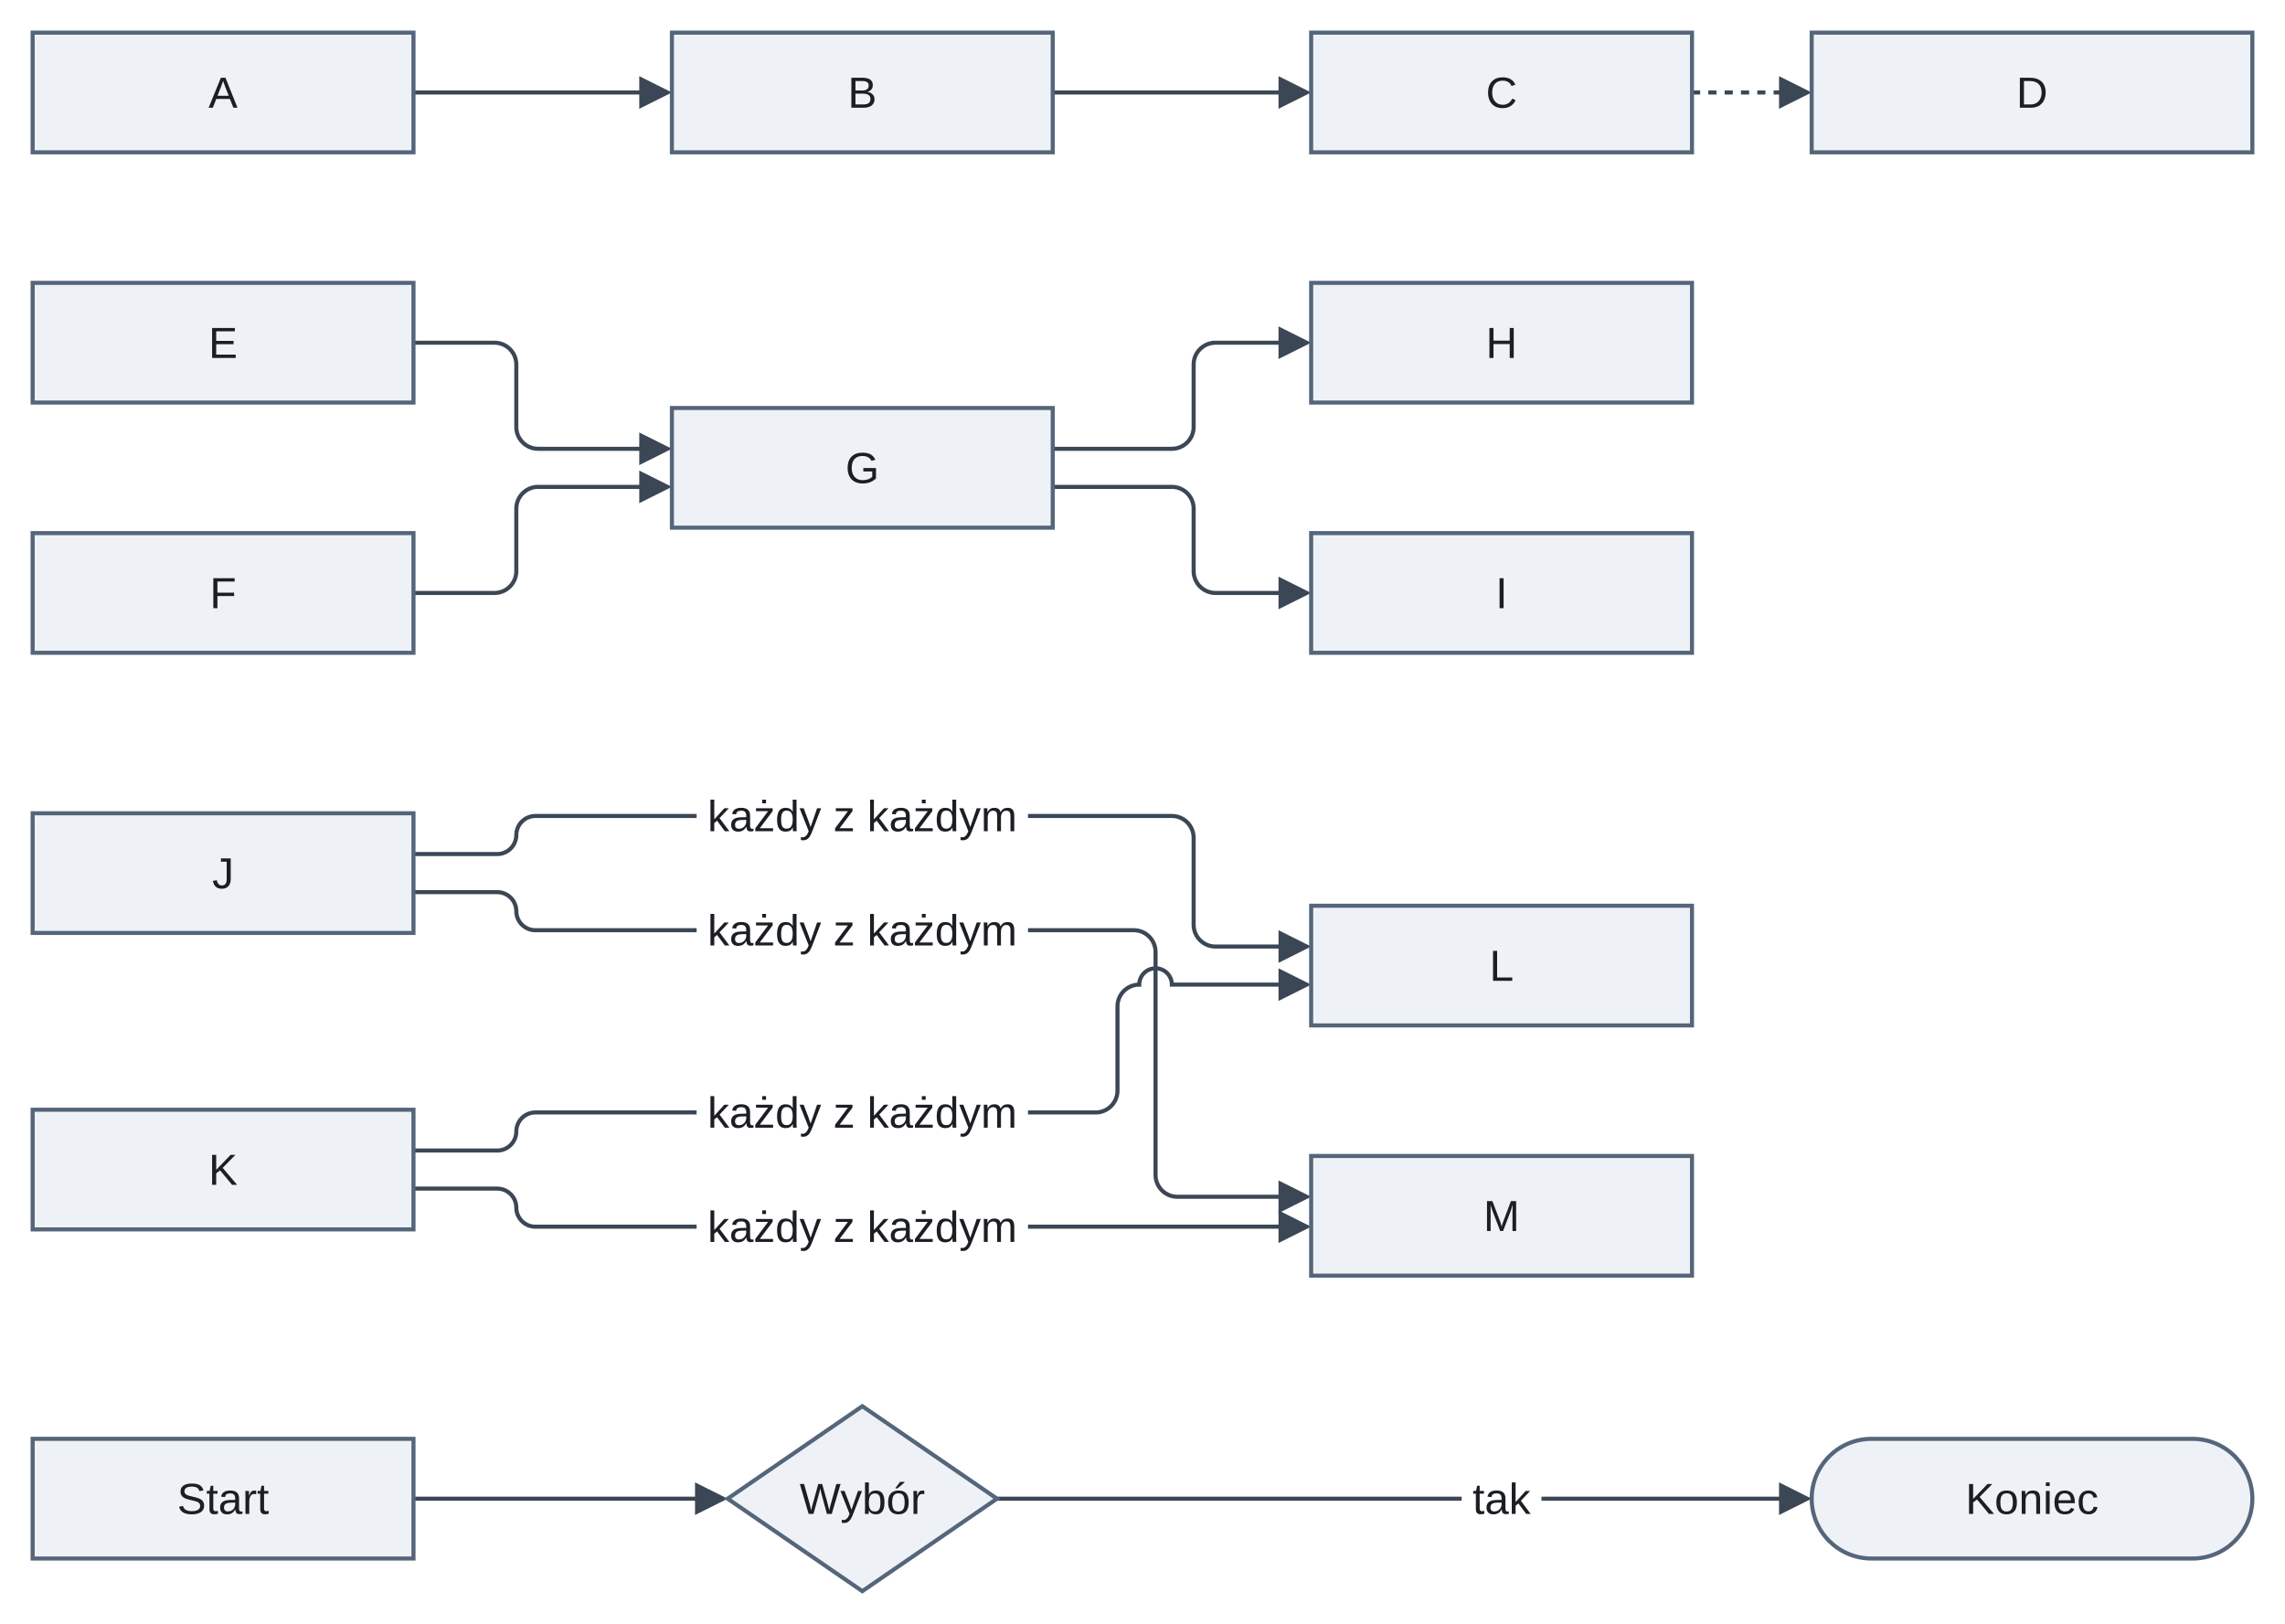
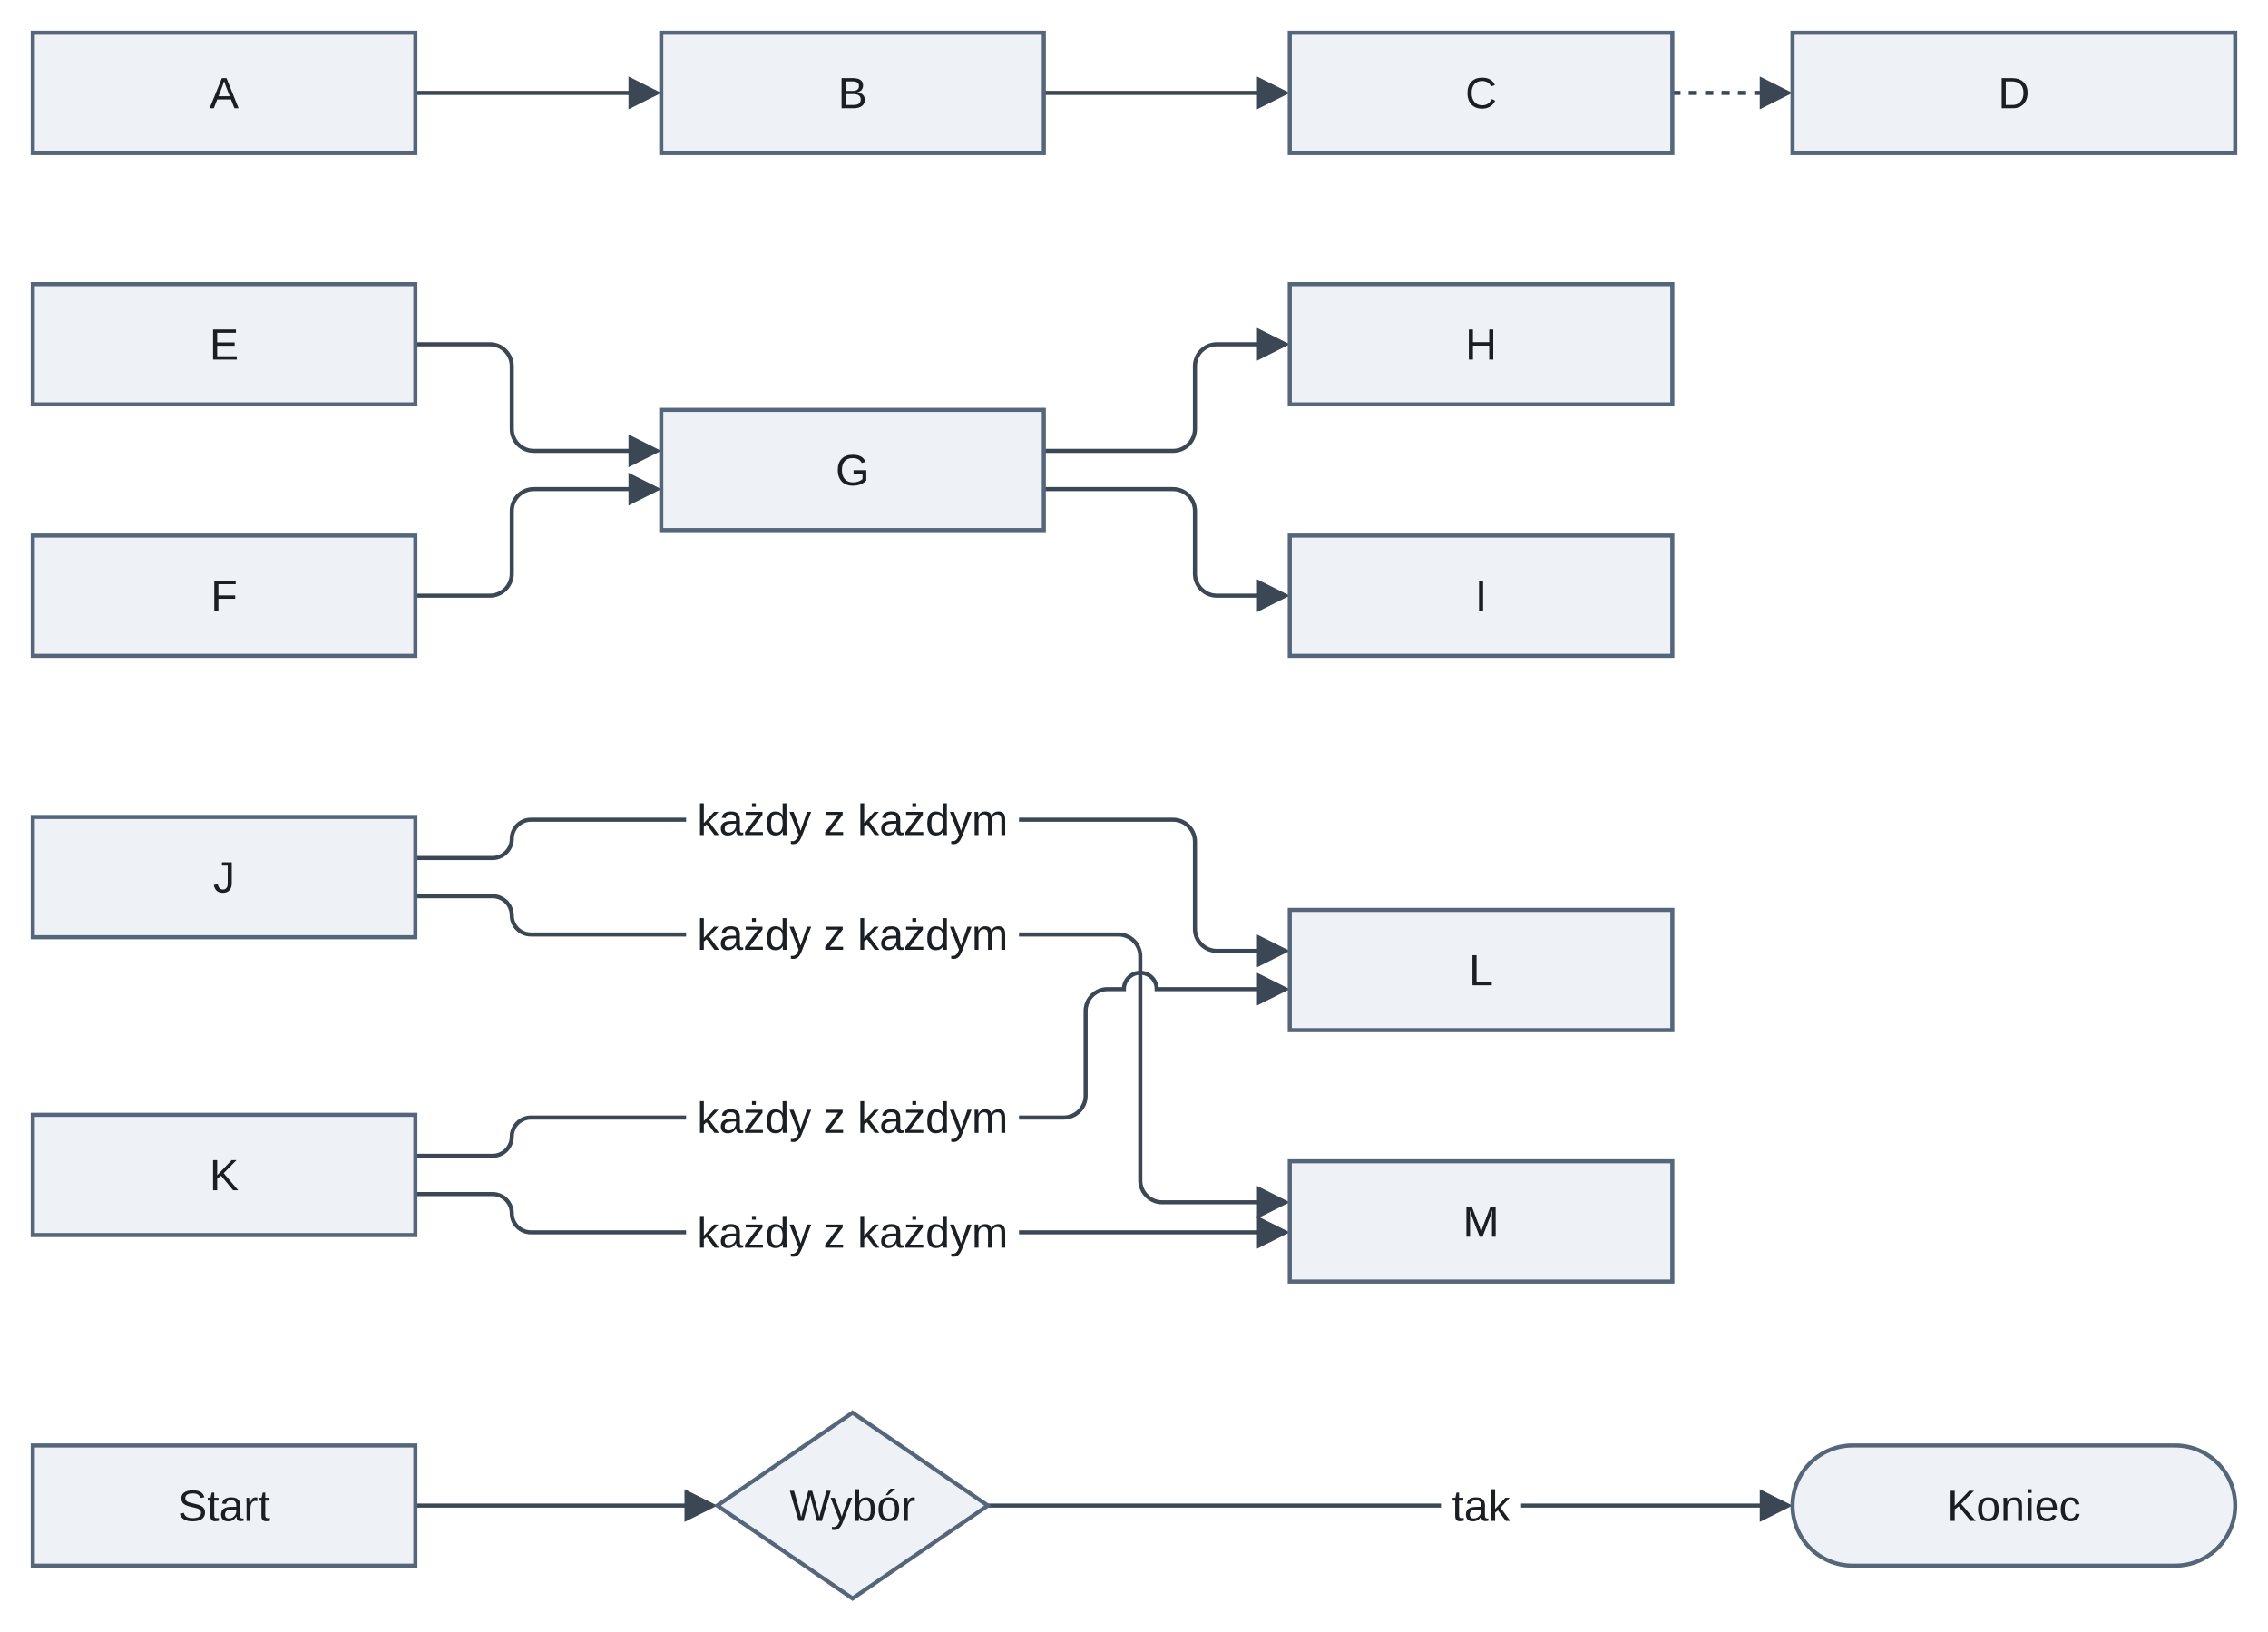
- <svg xmlns="http://www.w3.org/2000/svg" version="1.1" width="840" height="597" viewBox="-12 -12 840 597" role="img" font-family="Arimo, Arial, 'Liberation Sans', sans-serif" font-size="16">
+ <svg xmlns="http://www.w3.org/2000/svg" version="1.1" width="830" height="597" viewBox="-12 -12 830 597" role="img" font-family="Arimo, Arial, 'Liberation Sans', sans-serif" font-size="16">
  <defs>
-     <clipPath id="label-holes-c03fea89">
-       <path d="M-12 -12 L828 -12 L828 585 L-12 585 M244.09 278 L244.09 298 L365.91 298 L365.91 278 M244.09 320 L244.09 340 L365.91 340 L365.91 320 M244.09 387 L244.09 407 L365.91 407 L365.91 387 M244.09 429 L244.09 449 L365.91 449 L365.91 429 M525.33 529 L525.33 549 L554.67 549 L554.67 529" />
+     <clipPath id="label-holes-f3347337">
+       <path d="M-12 -12 L818 -12 L818 585 L-12 585 M239.09 278 L239.09 298 L360.91 298 L360.91 278 M239.09 320 L239.09 340 L360.91 340 L360.91 320 M239.09 387 L239.09 407 L360.91 407 L360.91 387 M239.09 429 L239.09 449 L360.91 449 L360.91 429 M515.33 529 L515.33 549 L544.67 549 L544.67 529" />
    </clipPath>
  </defs>
-   <path class="edge" d="M140 22 L226.6 22" fill="none" stroke="#3b4754" stroke-width="1.5" />
-   <path class="edge" d="M375 22 L461.6 22" fill="none" stroke="#3b4754" stroke-width="1.5" />
-   <path class="edge" d="M610 22 L645.6 22" fill="none" stroke="#3b4754" stroke-width="1.5" stroke-dasharray="3 3" />
-   <path class="edge" d="M140 114 L169.8 114 C174.2 114 177.8 117.6 177.8 122 L177.8 145 C177.8 149.4 181.4 153 185.8 153 L226.6 153" fill="none" stroke="#3b4754" stroke-width="1.5" />
-   <path class="edge" d="M140 206 L169.8 206 C174.2 206 177.8 202.4 177.8 198 L177.8 175 C177.8 170.6 181.4 167 185.8 167 L226.6 167" fill="none" stroke="#3b4754" stroke-width="1.5" />
-   <path class="edge" d="M375 153 L418.8 153 C423.2 153 426.8 149.4 426.8 145 L426.8 122 C426.8 117.6 430.4 114 434.8 114 L461.6 114" fill="none" stroke="#3b4754" stroke-width="1.5" />
-   <path class="edge" d="M375 167 L418.8 167 C423.2 167 426.8 170.6 426.8 175 L426.8 198 C426.8 202.4 430.4 206 434.8 206 L461.6 206" fill="none" stroke="#3b4754" stroke-width="1.5" />
-   <g clip-path="url(#label-holes-c03fea89)">
-     <path class="edge" d="M140 302 L170.8 302 C174.65 302 177.8 298.85 177.8 295 L177.8 295 C177.8 291.15 180.95 288 184.8 288 L235 288 L375 288 L418.8 288 C423.2 288 426.8 291.6 426.8 296 L426.8 328 C426.8 332.4 430.4 336 434.8 336 L461.6 336" fill="none" stroke="#3b4754" stroke-width="1.5" />
+   <path class="edge" d="M140 22 L221.6 22" fill="none" stroke="#3b4754" stroke-width="1.5" />
+   <path class="edge" d="M370 22 L451.6 22" fill="none" stroke="#3b4754" stroke-width="1.5" />
+   <path class="edge" d="M600 22 L635.6 22" fill="none" stroke="#3b4754" stroke-width="1.5" stroke-dasharray="3 3" />
+   <path class="edge" d="M140 114 L167.3 114 C171.7 114 175.3 117.6 175.3 122 L175.3 145 C175.3 149.4 178.9 153 183.3 153 L221.6 153" fill="none" stroke="#3b4754" stroke-width="1.5" />
+   <path class="edge" d="M140 206 L167.3 206 C171.7 206 175.3 202.4 175.3 198 L175.3 175 C175.3 170.6 178.9 167 183.3 167 L221.6 167" fill="none" stroke="#3b4754" stroke-width="1.5" />
+   <path class="edge" d="M370 153 L417.3 153 C421.7 153 425.3 149.4 425.3 145 L425.3 122 C425.3 117.6 428.9 114 433.3 114 L451.6 114" fill="none" stroke="#3b4754" stroke-width="1.5" />
+   <path class="edge" d="M370 167 L417.3 167 C421.7 167 425.3 170.6 425.3 175 L425.3 198 C425.3 202.4 428.9 206 433.3 206 L451.6 206" fill="none" stroke="#3b4754" stroke-width="1.5" />
+   <g clip-path="url(#label-holes-f3347337)">
+     <path class="edge" d="M140 302 L168.3 302 C172.15 302 175.3 298.85 175.3 295 L175.3 295 C175.3 291.15 178.45 288 182.3 288 L230 288 L370 288 L417.3 288 C421.7 288 425.3 291.6 425.3 296 L425.3 328 C425.3 332.4 428.9 336 433.3 336 L451.6 336" fill="none" stroke="#3b4754" stroke-width="1.5" />
  </g>
-   <g clip-path="url(#label-holes-c03fea89)">
-     <path class="edge" d="M140 316 L170.8 316 C174.65 316 177.8 319.15 177.8 323 L177.8 323 C177.8 326.85 180.95 330 184.8 330 L235 330 L375 330 L404.8 330 C409.2 330 412.8 333.6 412.8 338 L412.8 420 C412.8 424.4 416.4 428 420.8 428 L461.6 428" fill="none" stroke="#3b4754" stroke-width="1.5" />
+   <g clip-path="url(#label-holes-f3347337)">
+     <path class="edge" d="M140 316 L168.3 316 C172.15 316 175.3 319.15 175.3 323 L175.3 323 C175.3 326.85 178.45 330 182.3 330 L230 330 L370 330 L397.3 330 C401.7 330 405.3 333.6 405.3 338 L405.3 420 C405.3 424.4 408.9 428 413.3 428 L451.6 428" fill="none" stroke="#3b4754" stroke-width="1.5" />
  </g>
-   <g clip-path="url(#label-holes-c03fea89)">
-     <path class="edge" d="M140 411 L170.8 411 C174.65 411 177.8 407.85 177.8 404 L177.8 404 C177.8 400.15 180.95 397 184.8 397 L235 397 L375 397 L390.8 397 C395.2 397 398.8 393.4 398.8 389 L398.8 358 C398.8 353.6 402.4 350 406.8 350 L406.8 350 C406.8 346.7 409.5 344 412.8 344 C416.1 344 418.8 346.7 418.8 350 L461.6 350" fill="none" stroke="#3b4754" stroke-width="1.5" />
+   <g clip-path="url(#label-holes-f3347337)">
+     <path class="edge" d="M140 411 L168.3 411 C172.15 411 175.3 407.85 175.3 404 L175.3 404 C175.3 400.15 178.45 397 182.3 397 L230 397 L370 397 L377.3 397 C381.7 397 385.3 393.4 385.3 389 L385.3 358 C385.3 353.6 388.9 350 393.3 350 L399.3 350 C399.3 346.7 402 344 405.3 344 C408.6 344 411.3 346.7 411.3 350 L451.6 350" fill="none" stroke="#3b4754" stroke-width="1.5" />
  </g>
-   <g clip-path="url(#label-holes-c03fea89)">
-     <path class="edge" d="M140 425 L170.8 425 C174.65 425 177.8 428.15 177.8 432 L177.8 432 C177.8 435.85 180.95 439 184.8 439 L235 439 L461.6 439" fill="none" stroke="#3b4754" stroke-width="1.5" />
+   <g clip-path="url(#label-holes-f3347337)">
+     <path class="edge" d="M140 425 L168.3 425 C172.15 425 175.3 428.15 175.3 432 L175.3 432 C175.3 435.85 178.45 439 182.3 439 L230 439 L451.6 439" fill="none" stroke="#3b4754" stroke-width="1.5" />
  </g>
-   <path class="edge" d="M140 539 L247.1 539" fill="none" stroke="#3b4754" stroke-width="1.5" />
-   <g clip-path="url(#label-holes-c03fea89)">
-     <path class="edge" d="M354.5 539 L645.6 539" fill="none" stroke="#3b4754" stroke-width="1.5" />
+   <path class="edge" d="M140 539 L242.1 539" fill="none" stroke="#3b4754" stroke-width="1.5" />
+   <g clip-path="url(#label-holes-f3347337)">
+     <path class="edge" d="M349.5 539 L635.6 539" fill="none" stroke="#3b4754" stroke-width="1.5" />
  </g>
-   <polygon class="arrowhead" points="235,22 223,16 223,28" fill="#3b4754" />
-   <polygon class="arrowhead" points="470,22 458,16 458,28" fill="#3b4754" />
-   <polygon class="arrowhead" points="654,22 642,16 642,28" fill="#3b4754" />
-   <polygon class="arrowhead" points="235,153 223,147 223,159" fill="#3b4754" />
-   <polygon class="arrowhead" points="235,167 223,161 223,173" fill="#3b4754" />
-   <polygon class="arrowhead" points="470,114 458,108 458,120" fill="#3b4754" />
-   <polygon class="arrowhead" points="470,206 458,200 458,212" fill="#3b4754" />
-   <polygon class="arrowhead" points="470,336 458,330 458,342" fill="#3b4754" />
-   <polygon class="arrowhead" points="470,428 458,422 458,434" fill="#3b4754" />
-   <polygon class="arrowhead" points="470,350 458,344 458,356" fill="#3b4754" />
-   <polygon class="arrowhead" points="470,439 458,433 458,445" fill="#3b4754" />
-   <polygon class="arrowhead" points="255.5,539 243.5,533 243.5,545" fill="#3b4754" />
-   <polygon class="arrowhead" points="654,539 642,533 642,545" fill="#3b4754" />
+   <polygon class="arrowhead" points="230,22 218,16 218,28" fill="#3b4754" />
+   <polygon class="arrowhead" points="460,22 448,16 448,28" fill="#3b4754" />
+   <polygon class="arrowhead" points="644,22 632,16 632,28" fill="#3b4754" />
+   <polygon class="arrowhead" points="230,153 218,147 218,159" fill="#3b4754" />
+   <polygon class="arrowhead" points="230,167 218,161 218,173" fill="#3b4754" />
+   <polygon class="arrowhead" points="460,114 448,108 448,120" fill="#3b4754" />
+   <polygon class="arrowhead" points="460,206 448,200 448,212" fill="#3b4754" />
+   <polygon class="arrowhead" points="460,336 448,330 448,342" fill="#3b4754" />
+   <polygon class="arrowhead" points="460,428 448,422 448,434" fill="#3b4754" />
+   <polygon class="arrowhead" points="460,350 448,344 448,356" fill="#3b4754" />
+   <polygon class="arrowhead" points="460,439 448,433 448,445" fill="#3b4754" />
+   <polygon class="arrowhead" points="250.5,539 238.5,533 238.5,545" fill="#3b4754" />
+   <polygon class="arrowhead" points="644,539 632,533 632,545" fill="#3b4754" />
  <rect class="node" x="0" y="0" width="140" height="44" fill="#eef2f7" stroke="#55657a" stroke-width="1.5" />
  <rect class="node" x="0" y="92" width="140" height="44" fill="#eef2f7" stroke="#55657a" stroke-width="1.5" />
  <rect class="node" x="0" y="184" width="140" height="44" fill="#eef2f7" stroke="#55657a" stroke-width="1.5" />
  <rect class="node" x="0" y="287" width="140" height="44" fill="#eef2f7" stroke="#55657a" stroke-width="1.5" />
  <rect class="node" x="0" y="396" width="140" height="44" fill="#eef2f7" stroke="#55657a" stroke-width="1.5" />
  <rect class="node" x="0" y="517" width="140" height="44" fill="#eef2f7" stroke="#55657a" stroke-width="1.5" />
-   <rect class="node" x="235" y="0" width="140" height="44" fill="#eef2f7" stroke="#55657a" stroke-width="1.5" />
-   <rect class="node" x="235" y="138" width="140" height="44" fill="#eef2f7" stroke="#55657a" stroke-width="1.5" />
-   <polygon class="node" points="305,505 354.5,539 305,573 255.5,539" fill="#eef2f7" stroke="#55657a" stroke-width="1.5" />
-   <rect class="node" x="470" y="0" width="140" height="44" fill="#eef2f7" stroke="#55657a" stroke-width="1.5" />
-   <rect class="node" x="470" y="92" width="140" height="44" fill="#eef2f7" stroke="#55657a" stroke-width="1.5" />
-   <rect class="node" x="470" y="184" width="140" height="44" fill="#eef2f7" stroke="#55657a" stroke-width="1.5" />
-   <rect class="node" x="470" y="321" width="140" height="44" fill="#eef2f7" stroke="#55657a" stroke-width="1.5" />
-   <rect class="node" x="470" y="413" width="140" height="44" fill="#eef2f7" stroke="#55657a" stroke-width="1.5" />
-   <rect class="node" x="654" y="0" width="162" height="44" fill="#eef2f7" stroke="#55657a" stroke-width="1.5" />
-   <rect class="node" x="654" y="517" width="162" height="44" rx="22" fill="#eef2f7" stroke="#55657a" stroke-width="1.5" />
+   <rect class="node" x="230" y="0" width="140" height="44" fill="#eef2f7" stroke="#55657a" stroke-width="1.5" />
+   <rect class="node" x="230" y="138" width="140" height="44" fill="#eef2f7" stroke="#55657a" stroke-width="1.5" />
+   <polygon class="node" points="300,505 349.5,539 300,573 250.5,539" fill="#eef2f7" stroke="#55657a" stroke-width="1.5" />
+   <rect class="node" x="460" y="0" width="140" height="44" fill="#eef2f7" stroke="#55657a" stroke-width="1.5" />
+   <rect class="node" x="460" y="92" width="140" height="44" fill="#eef2f7" stroke="#55657a" stroke-width="1.5" />
+   <rect class="node" x="460" y="184" width="140" height="44" fill="#eef2f7" stroke="#55657a" stroke-width="1.5" />
+   <rect class="node" x="460" y="321" width="140" height="44" fill="#eef2f7" stroke="#55657a" stroke-width="1.5" />
+   <rect class="node" x="460" y="413" width="140" height="44" fill="#eef2f7" stroke="#55657a" stroke-width="1.5" />
+   <rect class="node" x="644" y="0" width="162" height="44" fill="#eef2f7" stroke="#55657a" stroke-width="1.5" />
+   <rect class="node" x="644" y="517" width="162" height="44" rx="22" fill="#eef2f7" stroke="#55657a" stroke-width="1.5" />
  <text class="node-label" x="70" y="27.6" text-anchor="middle" fill="#1b1f24">A</text>
  <text class="node-label" x="70" y="119.6" text-anchor="middle" fill="#1b1f24">E</text>
  <text class="node-label" x="70" y="211.6" text-anchor="middle" fill="#1b1f24">F</text>
  <text class="node-label" x="70" y="314.6" text-anchor="middle" fill="#1b1f24">J</text>
  <text class="node-label" x="70" y="423.6" text-anchor="middle" fill="#1b1f24">K</text>
  <text class="node-label" x="70" y="544.6" text-anchor="middle" fill="#1b1f24">Start</text>
-   <text class="node-label" x="305" y="27.6" text-anchor="middle" fill="#1b1f24">B</text>
-   <text class="node-label" x="305" y="165.6" text-anchor="middle" fill="#1b1f24">G</text>
-   <text class="node-label" x="305" y="544.6" text-anchor="middle" fill="#1b1f24">Wybór</text>
-   <text class="node-label" x="540" y="27.6" text-anchor="middle" fill="#1b1f24">C</text>
-   <text class="node-label" x="540" y="119.6" text-anchor="middle" fill="#1b1f24">H</text>
-   <text class="node-label" x="540" y="211.6" text-anchor="middle" fill="#1b1f24">I</text>
-   <text class="node-label" x="540" y="348.6" text-anchor="middle" fill="#1b1f24">L</text>
-   <text class="node-label" x="540" y="440.6" text-anchor="middle" fill="#1b1f24">M</text>
-   <text class="node-label" x="735" y="27.6" text-anchor="middle" fill="#1b1f24">D</text>
-   <text class="node-label" x="735" y="544.6" text-anchor="middle" fill="#1b1f24">Koniec</text>
-   <text class="edge-label" x="305" y="293.6" text-anchor="middle" fill="#1b1f24">każdy z każdym</text>
-   <text class="edge-label" x="305" y="335.6" text-anchor="middle" fill="#1b1f24">każdy z każdym</text>
-   <text class="edge-label" x="305" y="402.6" text-anchor="middle" fill="#1b1f24">każdy z każdym</text>
-   <text class="edge-label" x="305" y="444.6" text-anchor="middle" fill="#1b1f24">każdy z każdym</text>
-   <text class="edge-label" x="540" y="544.6" text-anchor="middle" fill="#1b1f24">tak</text>
+   <text class="node-label" x="300" y="27.6" text-anchor="middle" fill="#1b1f24">B</text>
+   <text class="node-label" x="300" y="165.6" text-anchor="middle" fill="#1b1f24">G</text>
+   <text class="node-label" x="300" y="544.6" text-anchor="middle" fill="#1b1f24">Wybór</text>
+   <text class="node-label" x="530" y="27.6" text-anchor="middle" fill="#1b1f24">C</text>
+   <text class="node-label" x="530" y="119.6" text-anchor="middle" fill="#1b1f24">H</text>
+   <text class="node-label" x="530" y="211.6" text-anchor="middle" fill="#1b1f24">I</text>
+   <text class="node-label" x="530" y="348.6" text-anchor="middle" fill="#1b1f24">L</text>
+   <text class="node-label" x="530" y="440.6" text-anchor="middle" fill="#1b1f24">M</text>
+   <text class="node-label" x="725" y="27.6" text-anchor="middle" fill="#1b1f24">D</text>
+   <text class="node-label" x="725" y="544.6" text-anchor="middle" fill="#1b1f24">Koniec</text>
+   <text class="edge-label" x="300" y="293.6" text-anchor="middle" fill="#1b1f24">każdy z każdym</text>
+   <text class="edge-label" x="300" y="335.6" text-anchor="middle" fill="#1b1f24">każdy z każdym</text>
+   <text class="edge-label" x="300" y="402.6" text-anchor="middle" fill="#1b1f24">każdy z każdym</text>
+   <text class="edge-label" x="300" y="444.6" text-anchor="middle" fill="#1b1f24">każdy z każdym</text>
+   <text class="edge-label" x="530" y="544.6" text-anchor="middle" fill="#1b1f24">tak</text>
</svg>
